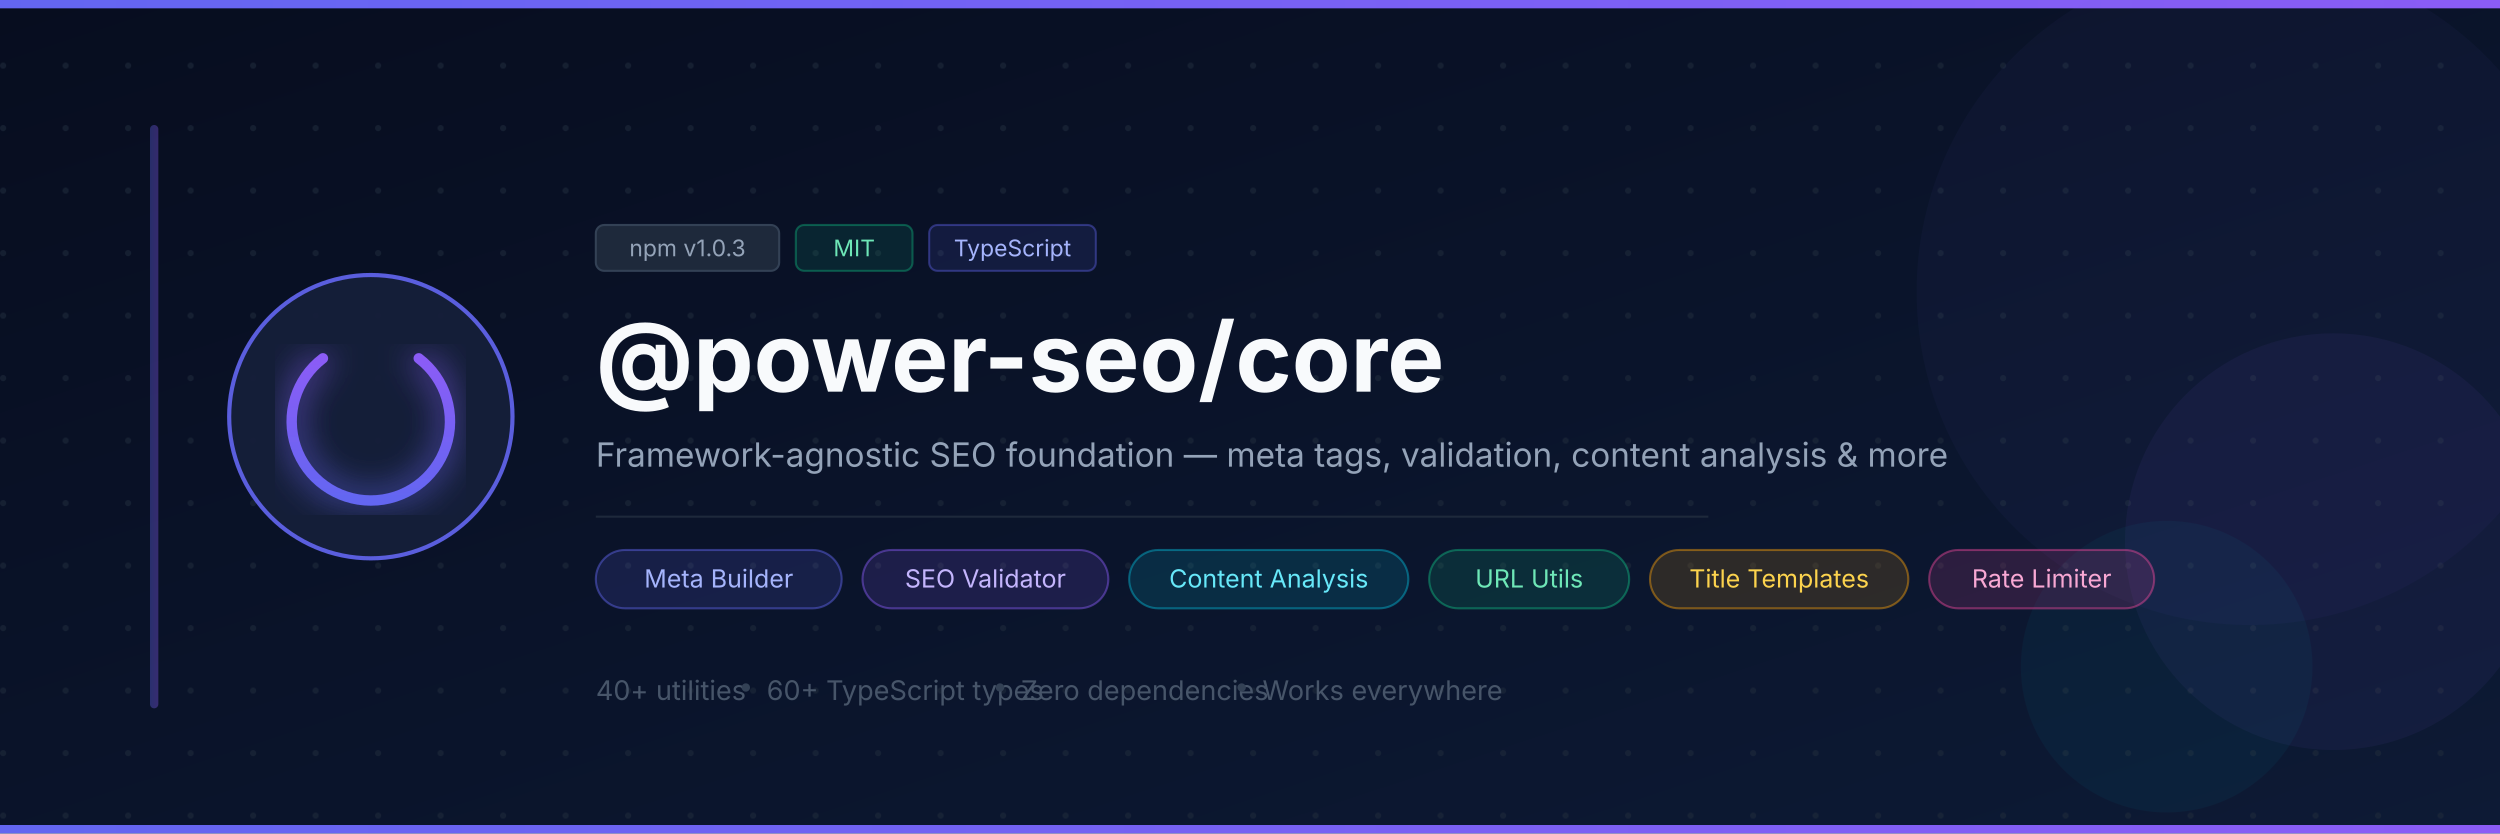
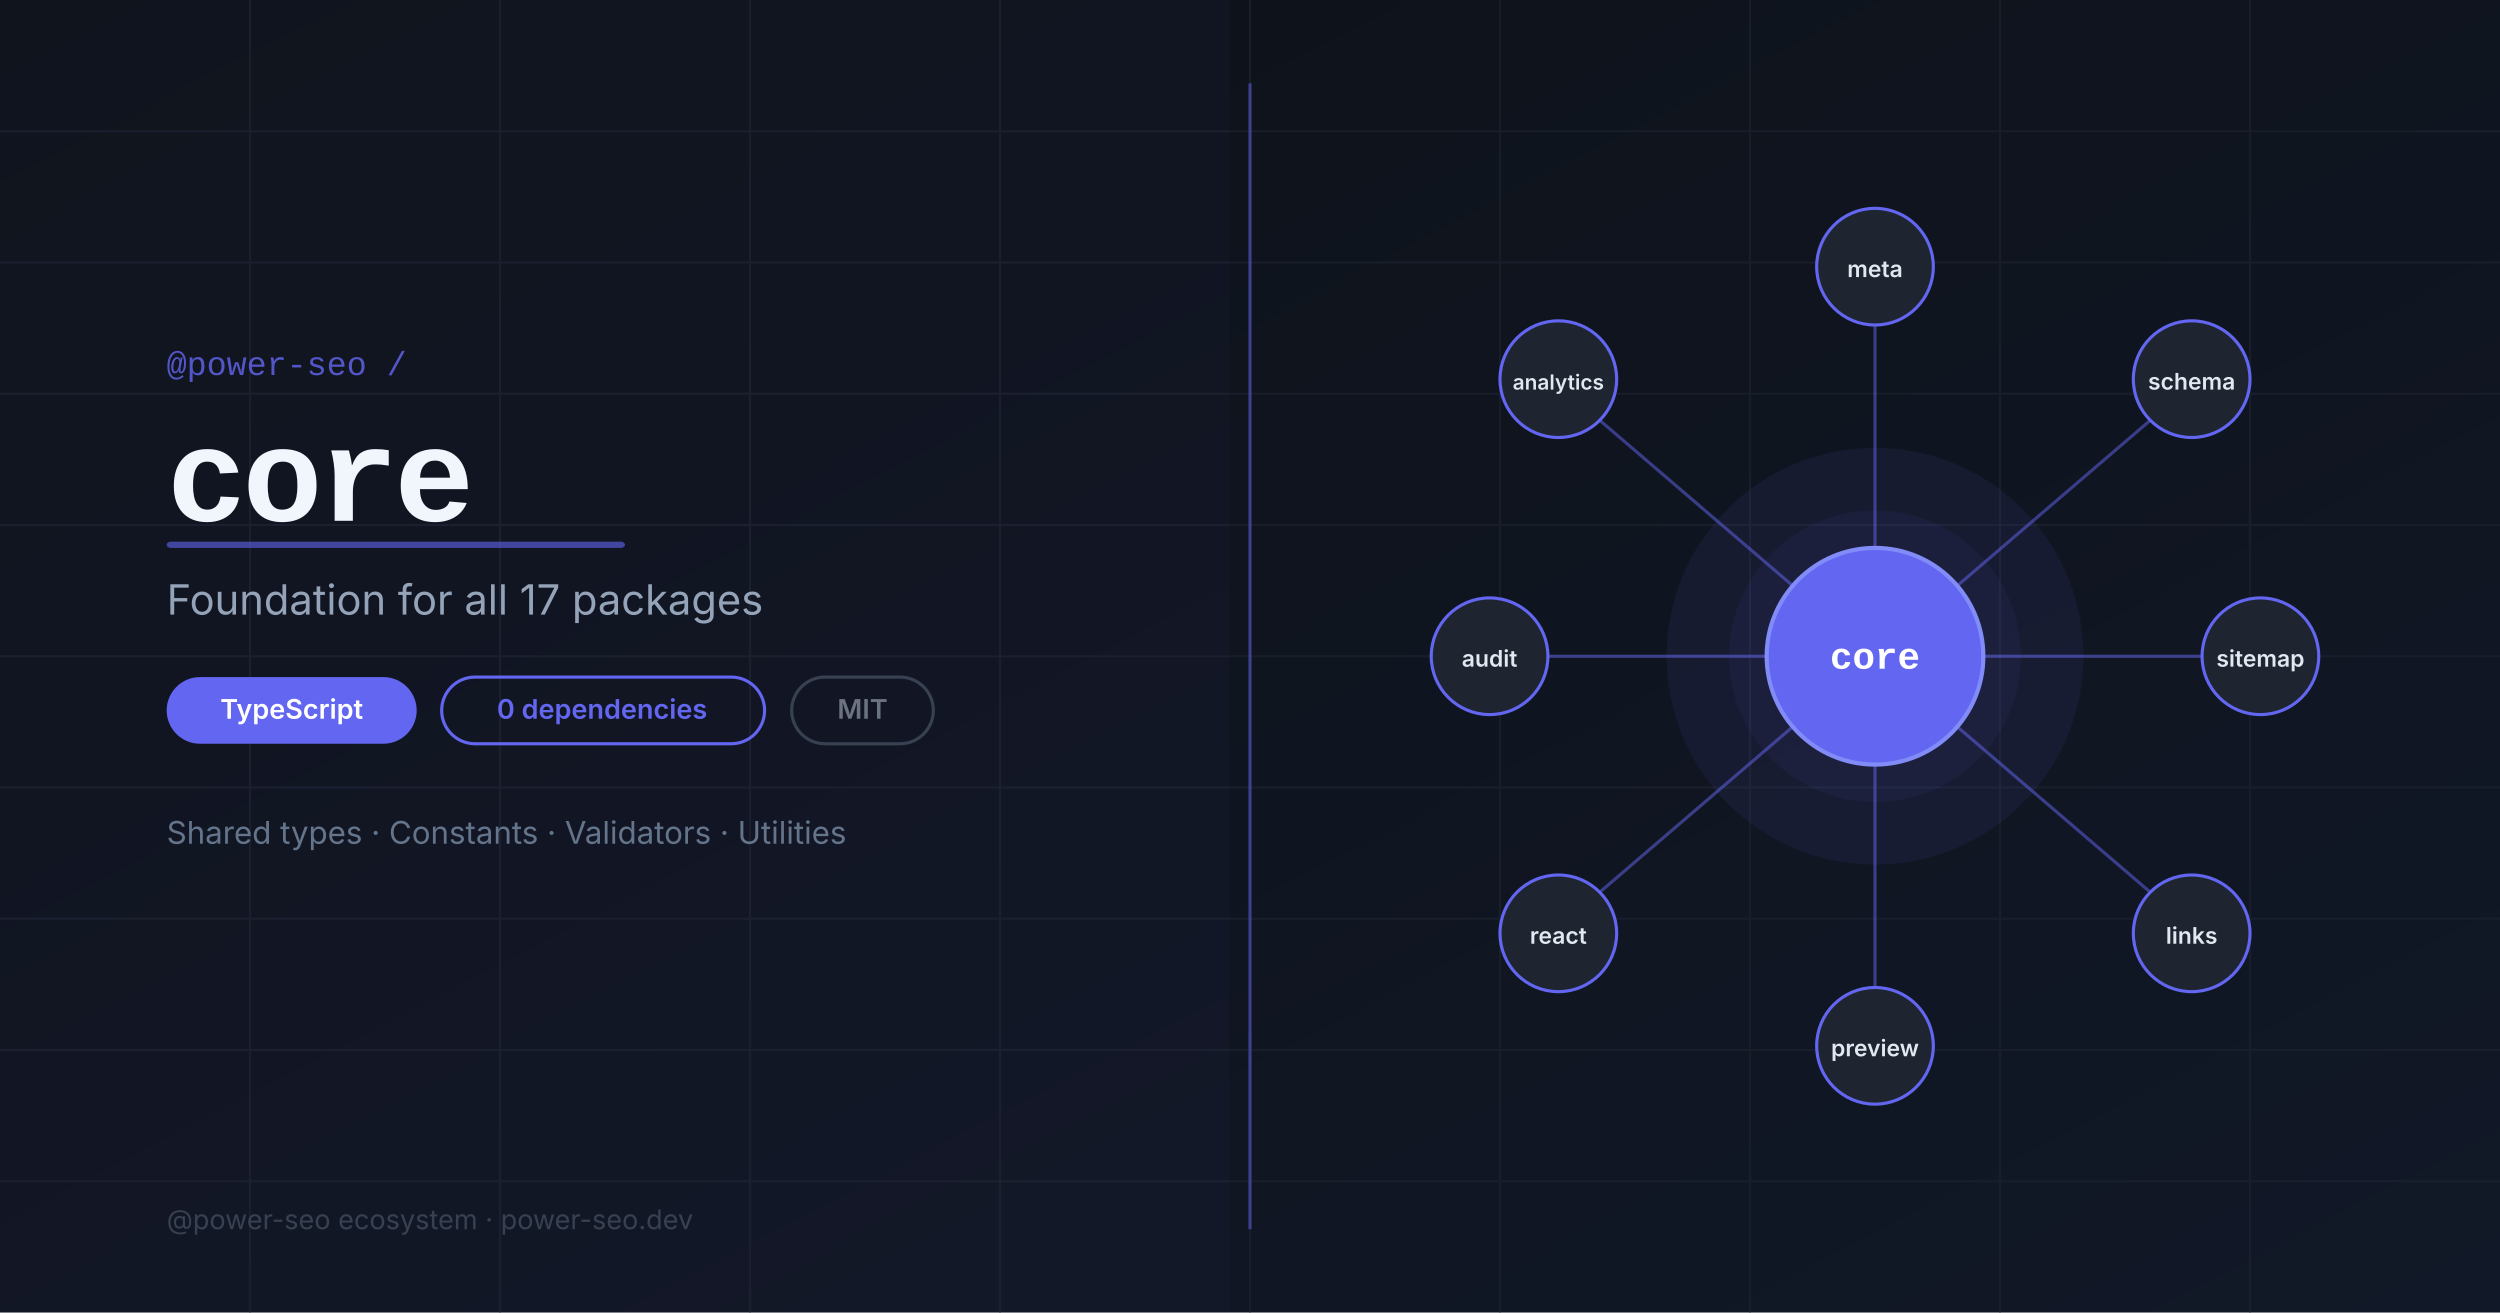
- <svg xmlns="http://www.w3.org/2000/svg" width="1200" height="400" viewBox="0 0 1200 400">
+ <svg xmlns="http://www.w3.org/2000/svg" width="1200" height="630" viewBox="0 0 1200 630">
  <defs>
-     <linearGradient id="bg" x1="0" y1="0" x2="1" y2="1" gradientUnits="objectBoundingBox">
-       <stop offset="0%" stop-color="#070d1f" />
-       <stop offset="100%" stop-color="#0d1a35" />
+     <linearGradient id="bg" x1="0" y1="0" x2="1" y2="1">
+       <stop offset="0%" stop-color="#0d1117" />
+       <stop offset="100%" stop-color="#111827" />
    </linearGradient>
-     <linearGradient id="accent" x1="0" y1="0" x2="1" y2="0" gradientUnits="objectBoundingBox">
-       <stop offset="0%" stop-color="#6366f1" />
-       <stop offset="100%" stop-color="#8b5cf6" />
+     <linearGradient id="glowGrad" x1="0" y1="0" x2="0" y2="1">
+       <stop offset="0%" stop-color="#6366f1" stop-opacity="0.3" />
+       <stop offset="100%" stop-color="#6366f1" stop-opacity="0" />
    </linearGradient>
-     <linearGradient id="iconGlow" x1="0" y1="0" x2="0" y2="1" gradientUnits="objectBoundingBox">
-       <stop offset="0%" stop-color="#8b5cf6" />
-       <stop offset="100%" stop-color="#6366f1" />
-     </linearGradient>
-     <pattern id="dots" x="0" y="0" width="30" height="30" patternUnits="userSpaceOnUse">
-       <circle cx="1.5" cy="1.5" r="1.5" fill="#1e293b" opacity="0.6" />
-     </pattern>
-     <filter id="glow">
-       <feGaussianBlur stdDeviation="8" result="blur" />
-       <feMerge>
-         <feMergeNode in="blur" />
-         <feMergeNode in="SourceGraphic" />
-       </feMerge>
-     </filter>
  </defs>
-   <rect width="1200" height="400" fill="url(#bg)" />
-   <rect width="1200" height="400" fill="url(#dots)" />
-   <rect x="0" y="0" width="1200" height="4" fill="url(#accent)" />
-   <circle cx="1080" cy="140" r="160" fill="#6366f1" opacity="0.04" />
-   <circle cx="1120" cy="260" r="100" fill="#8b5cf6" opacity="0.06" />
-   <circle cx="1040" cy="320" r="70" fill="#06b6d4" opacity="0.05" />
-   <rect x="72" y="60" width="4" height="280" rx="2" fill="url(#accent)" opacity="0.35" />
-   <circle cx="178" cy="200" r="68" fill="#0f1a2e" stroke="#6366f1" stroke-width="2" opacity="0.9" />
-   <circle cx="178" cy="200" r="68" fill="#6366f1" opacity="0.06" />
-   <path d="M 155 172 A 38 38 0 1 0 201 172" stroke="url(#iconGlow)" stroke-width="5" fill="none" stroke-linecap="round" filter="url(#glow)" />
-   <line x1="178" y1="152" x2="178" y2="196" stroke="#a5b4fc" stroke-width="5" stroke-linecap="round" filter="url(#glow)" />
-   <rect x="286" y="108" width="88" height="22" rx="4" fill="#1e293b" stroke="#334155" stroke-width="1" />
-   <text x="330" y="123" font-family="system-ui,-apple-system,sans-serif" font-size="11" fill="#94a3b8" text-anchor="middle">npm  v1.0.3</text>
-   <rect x="382" y="108" width="56" height="22" rx="4" fill="#10b981" fill-opacity="0.12" stroke="#10b981" stroke-opacity="0.4" stroke-width="1" />
-   <text x="410" y="123" font-family="system-ui,-apple-system,sans-serif" font-size="11" fill="#6ee7b7" text-anchor="middle">MIT</text>
-   <rect x="446" y="108" width="80" height="22" rx="4" fill="#6366f1" fill-opacity="0.12" stroke="#6366f1" stroke-opacity="0.4" stroke-width="1" />
-   <text x="486" y="123" font-family="system-ui,-apple-system,sans-serif" font-size="11" fill="#a5b4fc" text-anchor="middle">TypeScript</text>
-   <text x="286" y="188" font-family="system-ui,-apple-system,sans-serif" font-size="46" font-weight="700" fill="#f8fafc">@power-seo/core</text>
-   <text x="286" y="224" font-family="system-ui,-apple-system,sans-serif" font-size="16" fill="#94a3b8">Framework-agnostic SEO foundation — meta tags, validation, content analysis &amp; more</text>
-   <line x1="286" y1="248" x2="820" y2="248" stroke="#1e293b" stroke-width="1" />
-   <rect x="286" y="264" width="118" height="28" rx="14" fill="#6366f1" fill-opacity="0.15" stroke="#6366f1" stroke-opacity="0.45" stroke-width="1" />
-   <text x="345" y="282" font-family="system-ui,-apple-system,sans-serif" font-size="12" fill="#a5b4fc" text-anchor="middle">Meta Builder</text>
-   <rect x="414" y="264" width="118" height="28" rx="14" fill="#8b5cf6" fill-opacity="0.15" stroke="#8b5cf6" stroke-opacity="0.45" stroke-width="1" />
-   <text x="473" y="282" font-family="system-ui,-apple-system,sans-serif" font-size="12" fill="#c4b5fd" text-anchor="middle">SEO Validator</text>
-   <rect x="542" y="264" width="134" height="28" rx="14" fill="#06b6d4" fill-opacity="0.15" stroke="#06b6d4" stroke-opacity="0.45" stroke-width="1" />
-   <text x="609" y="282" font-family="system-ui,-apple-system,sans-serif" font-size="12" fill="#67e8f9" text-anchor="middle">Content Analysis</text>
-   <rect x="686" y="264" width="96" height="28" rx="14" fill="#10b981" fill-opacity="0.15" stroke="#10b981" stroke-opacity="0.45" stroke-width="1" />
-   <text x="734" y="282" font-family="system-ui,-apple-system,sans-serif" font-size="12" fill="#6ee7b7" text-anchor="middle">URL Utils</text>
-   <rect x="792" y="264" width="124" height="28" rx="14" fill="#f59e0b" fill-opacity="0.15" stroke="#f59e0b" stroke-opacity="0.45" stroke-width="1" />
-   <text x="854" y="282" font-family="system-ui,-apple-system,sans-serif" font-size="12" fill="#fcd34d" text-anchor="middle">Title Templates</text>
-   <rect x="926" y="264" width="108" height="28" rx="14" fill="#ec4899" fill-opacity="0.15" stroke="#ec4899" stroke-opacity="0.45" stroke-width="1" />
-   <text x="980" y="282" font-family="system-ui,-apple-system,sans-serif" font-size="12" fill="#f9a8d4" text-anchor="middle">Rate Limiter</text>
-   <text x="286" y="336" font-family="system-ui,-apple-system,sans-serif" font-size="13" fill="#475569">40+ utilities</text>
-   <circle cx="358" cy="330" r="2" fill="#334155" />
-   <text x="368" y="336" font-family="system-ui,-apple-system,sans-serif" font-size="13" fill="#475569">60+ TypeScript types</text>
-   <circle cx="480" cy="330" r="2" fill="#334155" />
-   <text x="490" y="336" font-family="system-ui,-apple-system,sans-serif" font-size="13" fill="#475569">Zero dependencies</text>
-   <circle cx="596" cy="330" r="2" fill="#334155" />
-   <text x="606" y="336" font-family="system-ui,-apple-system,sans-serif" font-size="13" fill="#475569">Works everywhere</text>
-   <rect x="0" y="396" width="1200" height="4" fill="url(#accent)" />
+   <rect width="1200" height="630" fill="url(#bg)" />
+   <g stroke="#1e2430" stroke-width="1" opacity="0.6">
+     <line x1="0" y1="63" x2="1200" y2="63" />
+     <line x1="0" y1="126" x2="1200" y2="126" />
+     <line x1="0" y1="189" x2="1200" y2="189" />
+     <line x1="0" y1="252" x2="1200" y2="252" />
+     <line x1="0" y1="315" x2="1200" y2="315" />
+     <line x1="0" y1="378" x2="1200" y2="378" />
+     <line x1="0" y1="441" x2="1200" y2="441" />
+     <line x1="0" y1="504" x2="1200" y2="504" />
+     <line x1="0" y1="567" x2="1200" y2="567" />
+     <line x1="120" y1="0" x2="120" y2="630" />
+     <line x1="240" y1="0" x2="240" y2="630" />
+     <line x1="360" y1="0" x2="360" y2="630" />
+     <line x1="480" y1="0" x2="480" y2="630" />
+     <line x1="600" y1="0" x2="600" y2="630" />
+     <line x1="720" y1="0" x2="720" y2="630" />
+     <line x1="840" y1="0" x2="840" y2="630" />
+     <line x1="960" y1="0" x2="960" y2="630" />
+     <line x1="1080" y1="0" x2="1080" y2="630" />
+   </g>
+   <rect x="0" y="0" width="590" height="630" fill="#6366f1" opacity="0.03" />
+   <line x1="600" y1="40" x2="600" y2="590" stroke="#6366f1" stroke-width="1.5" opacity="0.5" />
+   <text x="80" y="180" font-family="'JetBrains Mono', 'Courier New', monospace" font-size="16" fill="#6366f1" opacity="0.8">@power-seo /</text>
+   <text x="80" y="250" font-family="'JetBrains Mono', 'Courier New', monospace" font-size="64" font-weight="700" fill="#f0f6fc" letter-spacing="-2">core</text>
+   <text x="80" y="295" font-family="Inter, system-ui, sans-serif" font-size="20" fill="#94a3b8">Foundation for all 17 packages</text>
+   <rect x="80" y="325" width="120" height="32" rx="16" fill="#6366f1" />
+   <text x="140" y="345" font-family="Inter, system-ui, sans-serif" font-size="13" font-weight="600" fill="#ffffff" text-anchor="middle">TypeScript</text>
+   <rect x="212" y="325" width="155" height="32" rx="16" fill="none" stroke="#6366f1" stroke-width="1.5" />
+   <text x="289" y="345" font-family="Inter, system-ui, sans-serif" font-size="13" font-weight="600" fill="#6366f1" text-anchor="middle">0 dependencies</text>
+   <rect x="380" y="325" width="68" height="32" rx="16" fill="none" stroke="#374151" stroke-width="1.5" />
+   <text x="414" y="345" font-family="Inter, system-ui, sans-serif" font-size="13" font-weight="600" fill="#6b7280" text-anchor="middle">MIT</text>
+   <text x="80" y="405" font-family="Inter, system-ui, sans-serif" font-size="15" fill="#64748b">Shared types · Constants · Validators · Utilities</text>
+   <rect x="80" y="260" width="220" height="3" rx="2" fill="#6366f1" opacity="0.6" />
+   <text x="80" y="590" font-family="Inter, system-ui, sans-serif" font-size="13" fill="#374151">@power-seo ecosystem · power-seo.dev</text>
+   <circle cx="900" cy="315" r="100" fill="#6366f1" opacity="0.08" />
+   <circle cx="900" cy="315" r="70" fill="#6366f1" opacity="0.06" />
+   <line x1="900" y1="315" x2="900" y2="145" stroke="#6366f1" stroke-width="1.5" opacity="0.5" />
+   <line x1="900" y1="315" x2="1040" y2="195" stroke="#6366f1" stroke-width="1.5" opacity="0.5" />
+   <line x1="900" y1="315" x2="1070" y2="315" stroke="#6366f1" stroke-width="1.5" opacity="0.5" />
+   <line x1="900" y1="315" x2="1040" y2="435" stroke="#6366f1" stroke-width="1.5" opacity="0.5" />
+   <line x1="900" y1="315" x2="900" y2="485" stroke="#6366f1" stroke-width="1.5" opacity="0.5" />
+   <line x1="900" y1="315" x2="760" y2="435" stroke="#6366f1" stroke-width="1.5" opacity="0.5" />
+   <line x1="900" y1="315" x2="730" y2="315" stroke="#6366f1" stroke-width="1.5" opacity="0.5" />
+   <line x1="900" y1="315" x2="760" y2="195" stroke="#6366f1" stroke-width="1.5" opacity="0.5" />
+   <circle cx="900" cy="315" r="52" fill="#6366f1" />
+   <circle cx="900" cy="315" r="52" fill="none" stroke="#818cf8" stroke-width="2" />
+   <text x="900" y="321" font-family="'JetBrains Mono', 'Courier New', monospace" font-size="18" font-weight="700" fill="#ffffff" text-anchor="middle">core</text>
+   <circle cx="900" cy="128" r="28" fill="#1e2430" stroke="#6366f1" stroke-width="1.5" />
+   <text x="900" y="133" font-family="Inter, system-ui, sans-serif" font-size="11" font-weight="600" fill="#e2e8f0" text-anchor="middle">meta</text>
+   <circle cx="1052" cy="182" r="28" fill="#1e2430" stroke="#6366f1" stroke-width="1.5" />
+   <text x="1052" y="187" font-family="Inter, system-ui, sans-serif" font-size="11" font-weight="600" fill="#e2e8f0" text-anchor="middle">schema</text>
+   <circle cx="1085" cy="315" r="28" fill="#1e2430" stroke="#6366f1" stroke-width="1.5" />
+   <text x="1085" y="320" font-family="Inter, system-ui, sans-serif" font-size="11" font-weight="600" fill="#e2e8f0" text-anchor="middle">sitemap</text>
+   <circle cx="1052" cy="448" r="28" fill="#1e2430" stroke="#6366f1" stroke-width="1.5" />
+   <text x="1052" y="453" font-family="Inter, system-ui, sans-serif" font-size="11" font-weight="600" fill="#e2e8f0" text-anchor="middle">links</text>
+   <circle cx="900" cy="502" r="28" fill="#1e2430" stroke="#6366f1" stroke-width="1.5" />
+   <text x="900" y="507" font-family="Inter, system-ui, sans-serif" font-size="11" font-weight="600" fill="#e2e8f0" text-anchor="middle">preview</text>
+   <circle cx="748" cy="448" r="28" fill="#1e2430" stroke="#6366f1" stroke-width="1.5" />
+   <text x="748" y="453" font-family="Inter, system-ui, sans-serif" font-size="11" font-weight="600" fill="#e2e8f0" text-anchor="middle">react</text>
+   <circle cx="715" cy="315" r="28" fill="#1e2430" stroke="#6366f1" stroke-width="1.5" />
+   <text x="715" y="320" font-family="Inter, system-ui, sans-serif" font-size="11" font-weight="600" fill="#e2e8f0" text-anchor="middle">audit</text>
+   <circle cx="748" cy="182" r="28" fill="#1e2430" stroke="#6366f1" stroke-width="1.5" />
+   <text x="748" y="187" font-family="Inter, system-ui, sans-serif" font-size="10" font-weight="600" fill="#e2e8f0" text-anchor="middle">analytics</text>
</svg>
